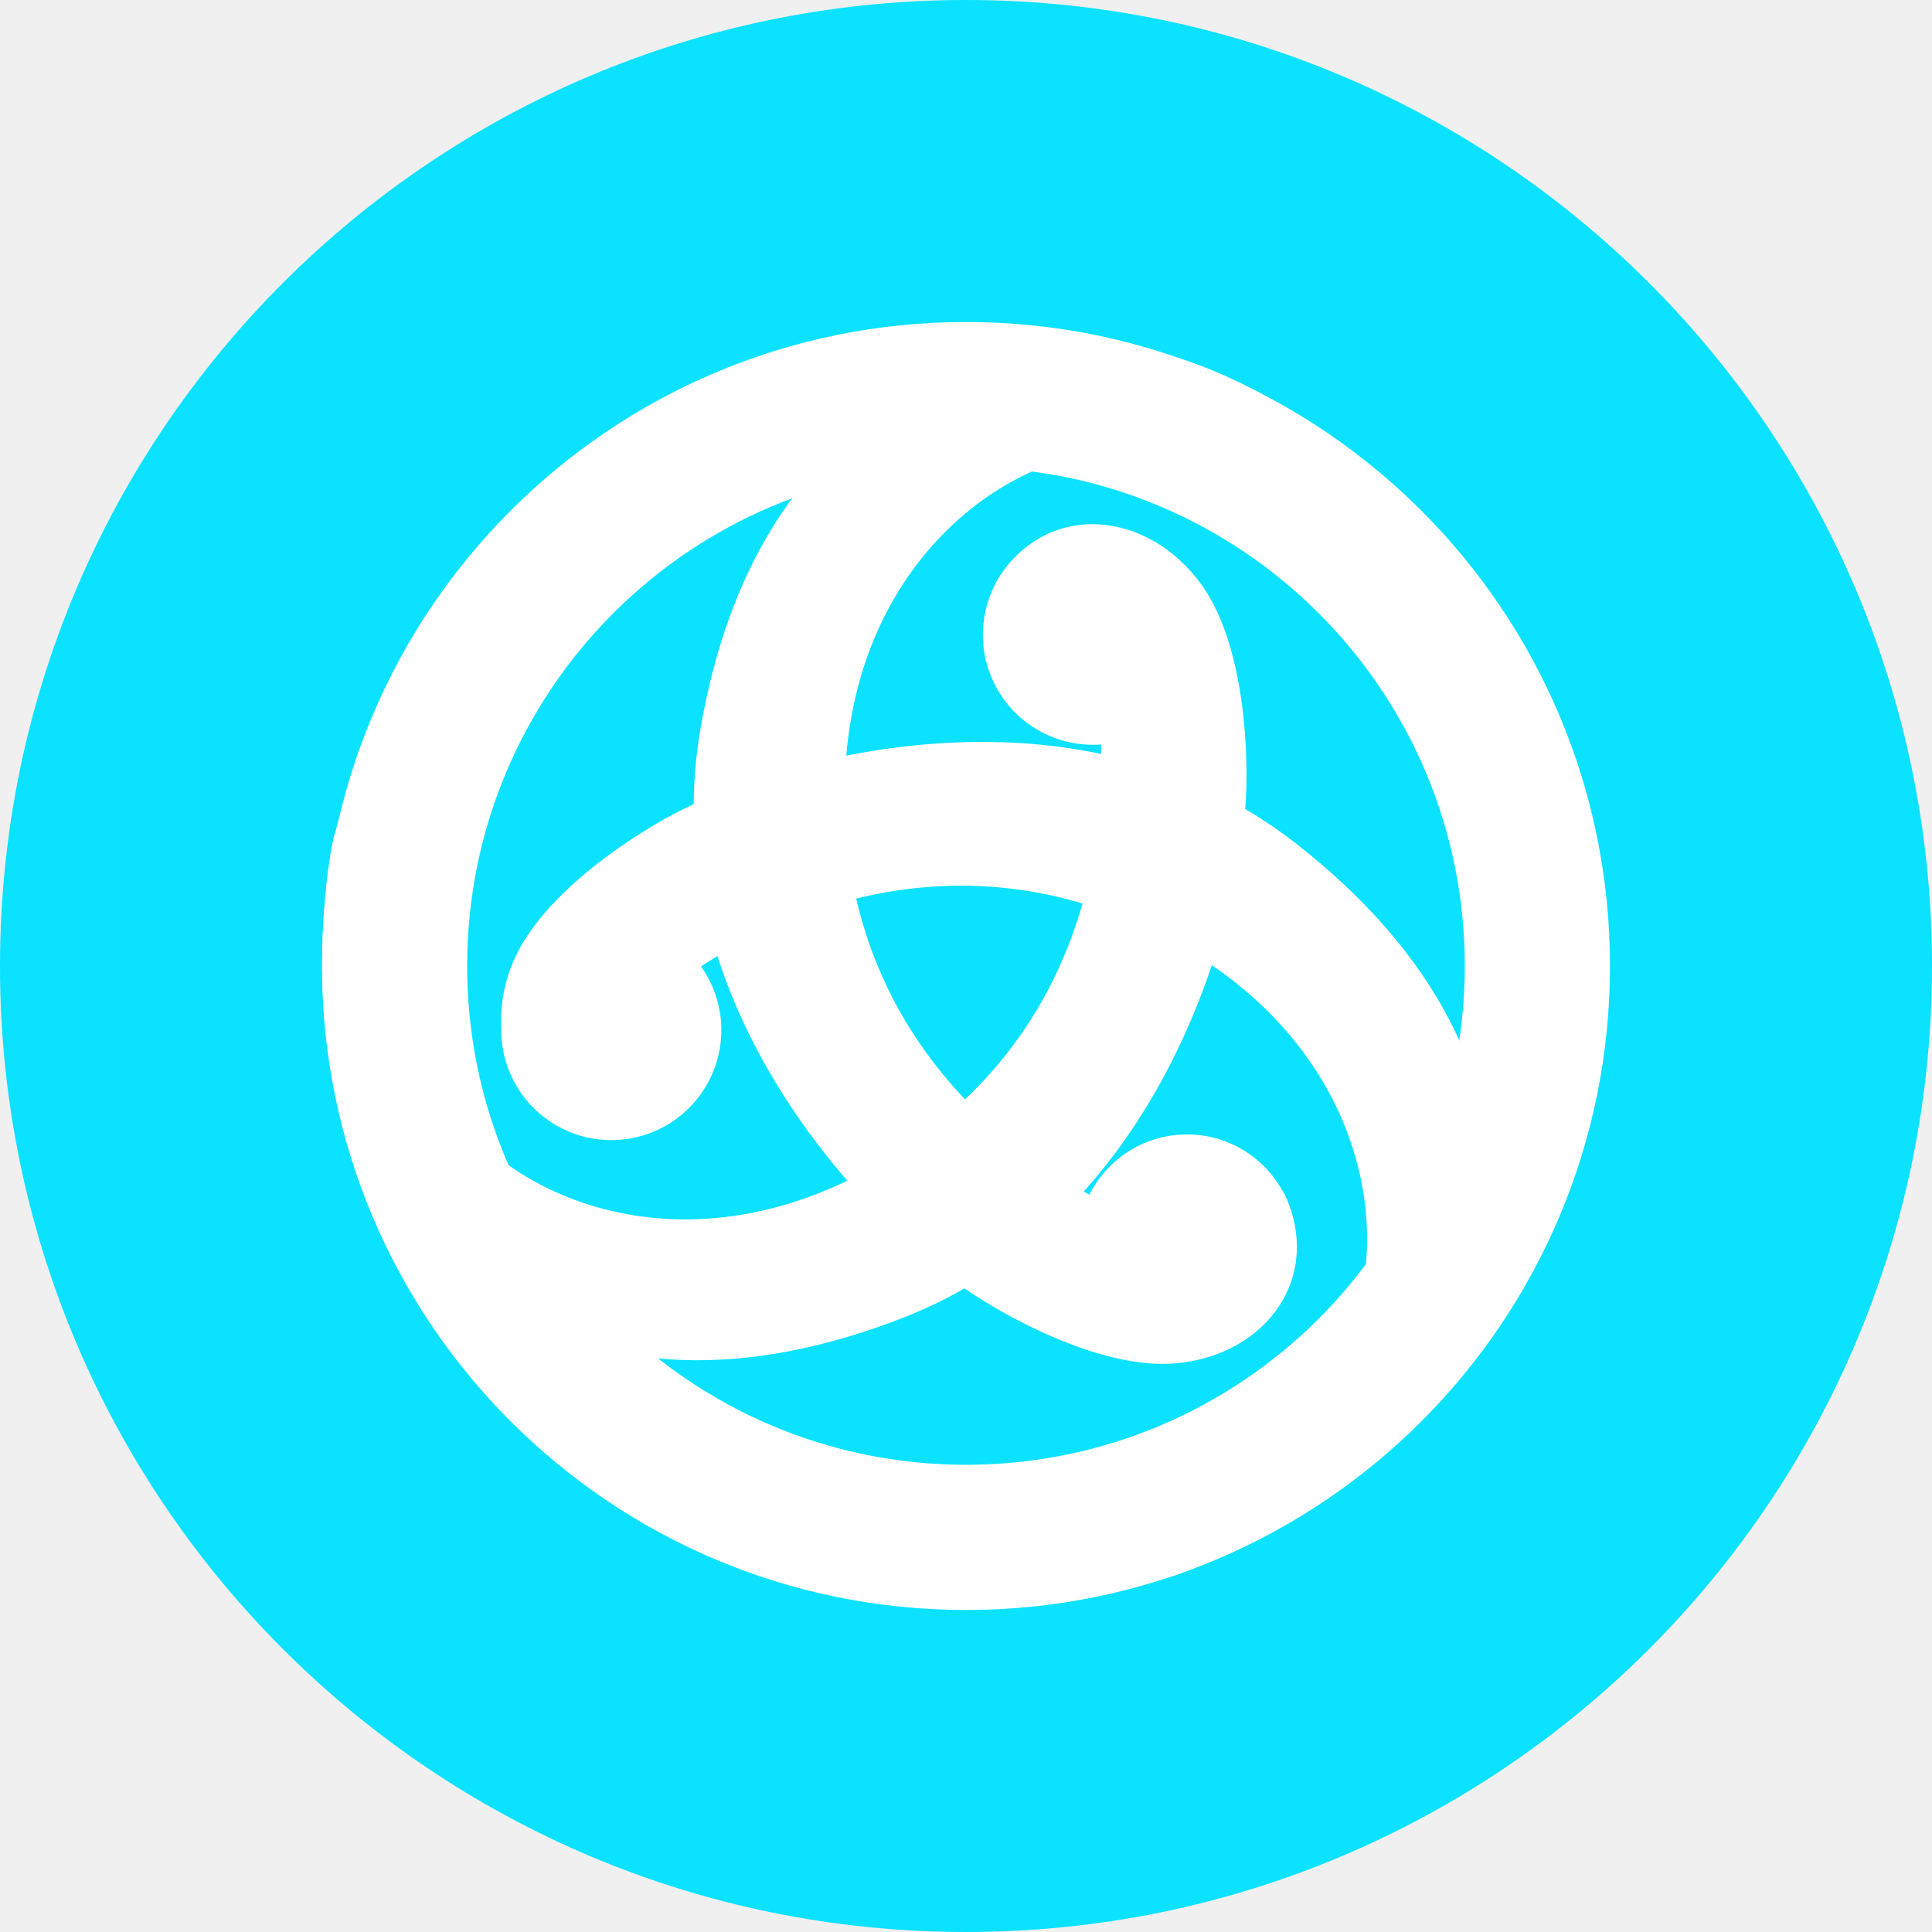
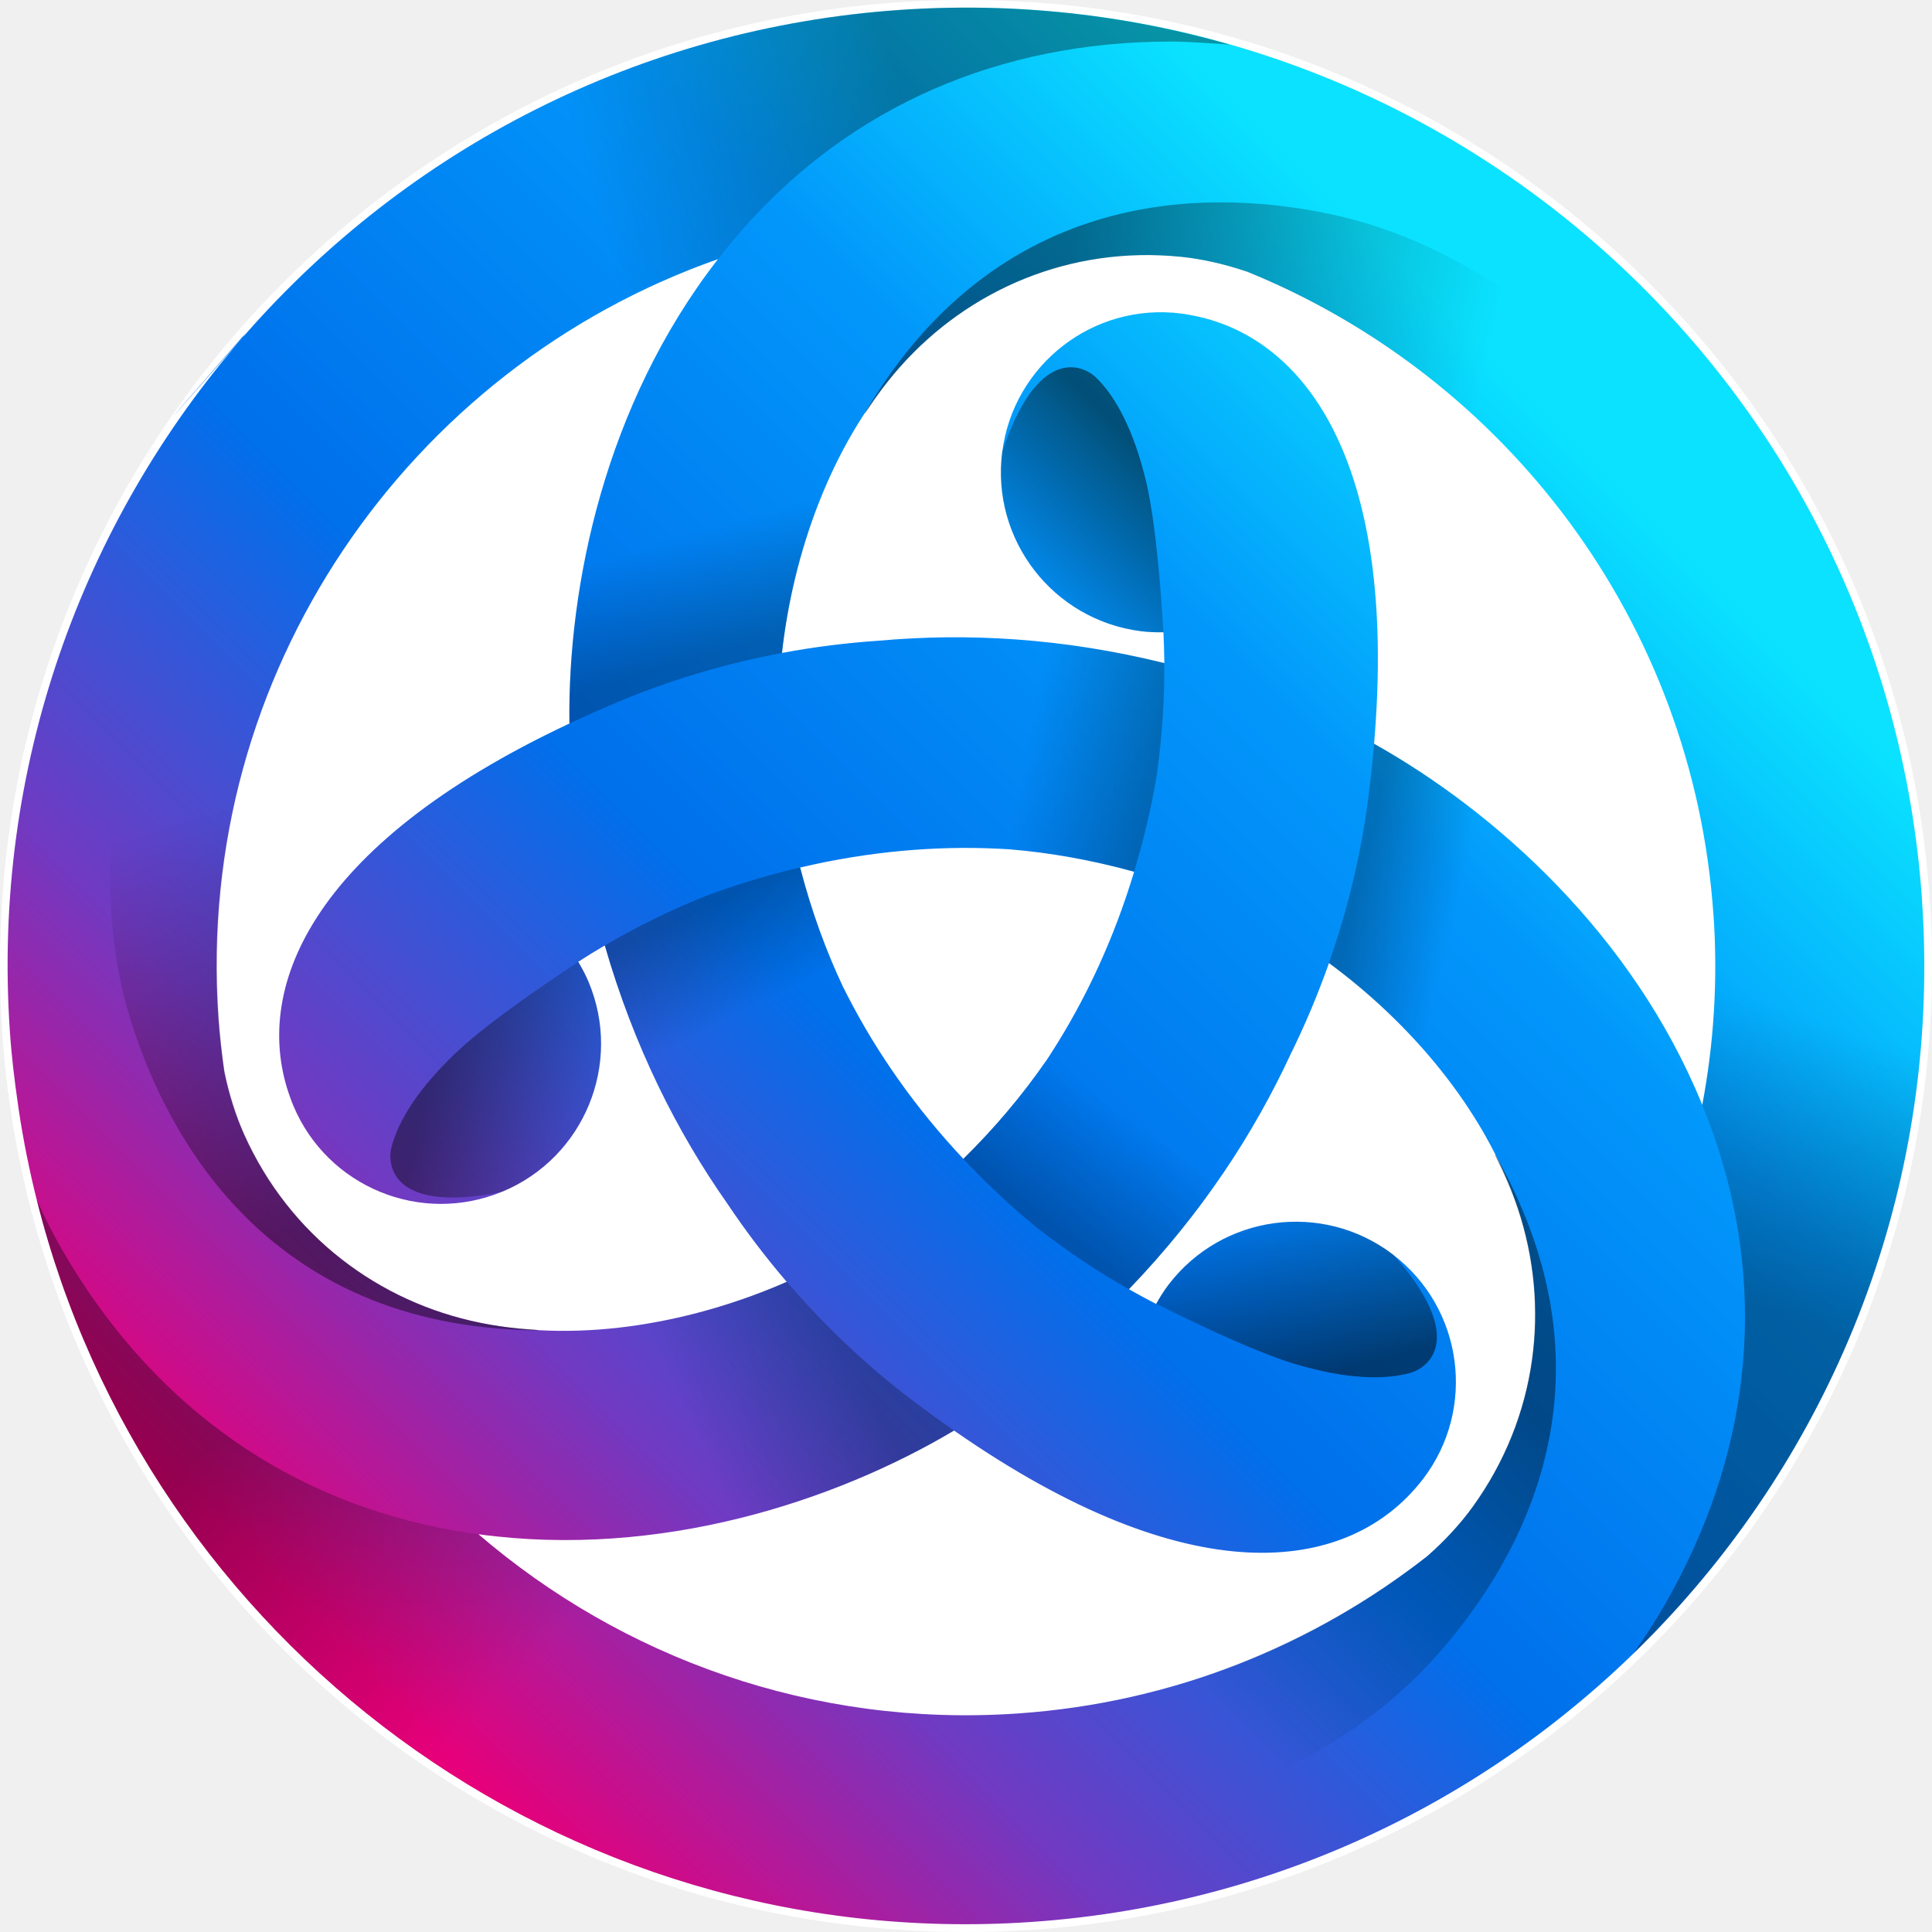
<svg xmlns="http://www.w3.org/2000/svg" viewBox="0 0 64 64">
-   <circle cx="32" cy="32" r="32" fill="#0ae2ff" />
-   <g fill="#fff">
-     <path fill-rule="evenodd" d="M32 53.333a21.333 21.333 0 1 0 0-42.666 21.333 21.333 0 0 0 0 42.666m0-4.81a16.524 16.524 0 1 0 0-33.048 16.524 16.524 0 0 0 0 33.048" />
-     <path d="M39.32 44.805a3.613 3.613 0 1 0 0-7.226 3.613 3.613 0 0 0 0 7.226" />
-     <path d="M37.157 11.493c3.478.248 7.587 3.307 9.208 4.808l2.07 2.224c-3.776-1.76-7.086-3.722-11.278-3.618-4.186.101-9.568 4.344-9.154 12.258.413 7.912 6.517 12.206 10.914 13.654 3.518 1.16 3.875-.432 3.563-1.4 1.419 2.76-.459 5.488-3.563 5.746-2.482.206-5.725-1.605-7.034-2.533-3.518-2.467-10.179-9.6-8.691-18.416 1.864-11.016 9.621-13.035 13.965-12.725" />
-     <path d="M17.085 32.315a3.645 3.645 0 1 0 6.408 3.472 3.645 3.645 0 0 0-6.408-3.472" />
-     <path d="M47.472 46.293c-1.875 2.936-6.533 5.211-8.627 5.92l-2.941.76c3.347-2.482 6.661-4.576 8.568-8.309s.739-10.48-6.416-13.888-13.84-.088-17.205 3.088c-2.694 2.541-1.435 3.627-.44 3.813-3.048 0-4.632-3.032-3.382-5.882 1.003-2.283 4.139-4.27 5.582-4.979 3.842-1.917 13.29-4.373 20.33 1.133 8.8 6.888 6.875 14.67 4.534 18.342" />
-     <path d="M39.328 19.152a3.644 3.644 0 1 0-6.248 3.752 3.644 3.644 0 0 0 6.248-3.752" />
-     <path d="M11.848 38.221c-1.579-3.106-1.256-8.282-.805-10.442l.84-2.92c.437 4.144.645 8.066 2.89 11.605s8.654 5.965 15.224 1.533c6.571-4.426 7.107-11.872 6.083-16.386-.816-3.611-2.437-3.043-3.107-2.28 1.595-2.768 5.014-2.486 6.832.042 1.456 2.022 1.574 5.734 1.451 7.334-.301 4.288-2.987 13.672-11.31 16.933-10.402 4.077-16.127-1.533-18.098-5.419" />
-   </g>
+   <defs>
+     <linearGradient id="a" x1="48.44" x2="238.21" y1="251.57" y2="61.8" gradientUnits="userSpaceOnUse">
+       <stop offset="0" stop-color="#e6007a" />
+       <stop offset=".21" stop-color="#703ac2" />
+       <stop offset=".46" stop-color="#0070eb" />
+       <stop offset=".77" stop-color="#0297fb" />
+       <stop offset="1" stop-color="#0ae2ff" />
+     </linearGradient>
+     <linearGradient id="b" x1="142.2" x2="93.72" y1="22.79" y2="36.89" gradientUnits="userSpaceOnUse">
+       <stop offset="0" stop-opacity=".872" />
+       <stop offset="1" stop-opacity="0" />
+     </linearGradient>
+     <linearGradient id="c" x1="50.58" x2="91.13" y1="207.7" y2="250.01" gradientUnits="userSpaceOnUse">
+       <stop offset="0" stop-opacity=".872" />
+       <stop offset="1" stop-opacity="0" />
+     </linearGradient>
+     <linearGradient id="d" x1="268.21" x2="282.31" y1="201.32" y2="158.42" gradientUnits="userSpaceOnUse">
+       <stop offset="0" stop-opacity=".872" />
+       <stop offset="1" stop-opacity="0" />
+     </linearGradient>
+     <linearGradient id="e" x1="164.29" x2="229.3" y1="47.32" y2="62.21" gradientUnits="userSpaceOnUse">
+       <stop offset="0" stop-opacity=".872" />
+       <stop offset="1" stop-opacity="0" />
+     </linearGradient>
+     <linearGradient id="f" x1="135.28" x2="200.28" y1="336.24" y2="351.12" gradientTransform="rotate(120 218.893 302.832)" gradientUnits="userSpaceOnUse">
+       <stop offset="0" stop-opacity=".872" />
+       <stop offset="1" stop-opacity="0" />
+     </linearGradient>
+     <linearGradient id="g" x1="399.97" x2="464.97" y1="216.9" y2="231.79" gradientTransform="rotate(240 218.903 302.836)" gradientUnits="userSpaceOnUse">
+       <stop offset="0" stop-opacity=".872" />
+       <stop offset="1" stop-opacity="0" />
+     </linearGradient>
+     <linearGradient id="h" x1="178.51" x2="157.94" y1="71.3" y2="91.87" gradientUnits="userSpaceOnUse">
+       <stop offset="0" stop-opacity=".872" />
+       <stop offset="1" stop-opacity="0" />
+     </linearGradient>
+     <linearGradient id="i" x1="429.2" x2="408.64" y1="232.22" y2="252.79" gradientTransform="rotate(240 228.895 302.834)" gradientUnits="userSpaceOnUse">
+       <stop offset="0" stop-opacity=".872" />
+       <stop offset="1" stop-opacity="0" />
+     </linearGradient>
+     <linearGradient id="j" x1="164.49" x2="143.92" y1="368.88" y2="389.45" gradientTransform="rotate(120 228.893 302.832)" gradientUnits="userSpaceOnUse">
+       <stop offset="0" stop-opacity=".872" />
+       <stop offset="1" stop-opacity="0" />
+     </linearGradient>
+     <linearGradient id="k" x1="161.13" x2="173.47" y1="189.04" y2="172" gradientUnits="userSpaceOnUse">
+       <stop offset="0" stop-opacity=".872" />
+       <stop offset="1" stop-opacity="0" />
+     </linearGradient>
+     <linearGradient id="l" x1="118.64" x2="93.96" y1="181.66" y2="193.42" gradientUnits="userSpaceOnUse">
+       <stop offset="0" stop-opacity=".872" />
+       <stop offset="1" stop-opacity="0" />
+     </linearGradient>
+     <linearGradient id="m" x1="109.68" x2="117.32" y1="140.58" y2="156.45" gradientUnits="userSpaceOnUse">
+       <stop offset="0" stop-opacity=".872" />
+       <stop offset="1" stop-opacity="0" />
+     </linearGradient>
+     <linearGradient id="n" x1="145.22" x2="139.93" y1="91.58" y2="73.36" gradientUnits="userSpaceOnUse">
+       <stop offset="0" stop-opacity=".872" />
+       <stop offset="1" stop-opacity="0" />
+     </linearGradient>
+     <linearGradient id="o" x1="202.22" x2="217.5" y1="174.98" y2="178.51" gradientUnits="userSpaceOnUse">
+       <stop offset="0" stop-opacity=".872" />
+       <stop offset="1" stop-opacity="0" />
+     </linearGradient>
+     <linearGradient id="p" x1="178.24" x2="158.85" y1="123.37" y2="119.84" gradientUnits="userSpaceOnUse">
+       <stop offset="0" stop-opacity=".872" />
+       <stop offset="1" stop-opacity="0" />
+     </linearGradient>
+   </defs>
+   <circle cx="32" cy="32" r="32" fill="#fff" />
+   <path fill="url(#a)" d="M298.47 139.9C292.89 57.9 221.9-4.05 139.9 1.53 99.05 4.31 63.19 23.33 38.16 51.85s-.07-.05-.07-.05c-.17.23-.33.46-.49.7C12.73 81.15-1.25 119.26 1.53 160.1c.26 3.89.72 7.72 1.28 11.52.02.17.05.34.07.51.37 2.51.81 4.99 1.3 7.45 0 .04.02.09.03.13.45 2.23.95 4.43 1.5 6.62 17.19 68.54 81.4 117.08 154.38 112.12 82-5.58 143.95-76.57 138.37-158.57Zm-32.39 2.2c.69 10.09.05 19.98-1.75 29.49-.02-.05-.04-.11-.06-.17-10.79-26.37-32.13-45.41-50.9-55.93 3.8-44.69-11.36-63.51-28.52-66.57-.47-.09-.94-.17-1.41-.23-13.62-1.75-26.07 7.88-27.81 21.5-1.75 13.62 7.88 26.07 21.5 27.82 1.19.15 2.36.19 3.53.17.08 1.51.12 3.11.14 4.79-15.87-3.93-30.69-4.7-44.22-3.49-5.06.34-10.12.97-15.15 1.91 1.69-15.09 7.35-32.03 18.33-44.43 10.62-11.98 26.41-18.85 43.63-17.09 3.26.33 6.75 1.14 9.88 2.19.14.05.3.09.44.14 39.89 16.25 69.25 54.11 72.36 99.9Zm-103.73 22.74s-.02.03-.03.05c-3.55 5.12-7.77 10.17-12.73 15.06-7.43-7.91-13.4-16.42-17.93-25.23-.23-.47-.48-.92-.71-1.4 0-.02-.02-.04-.03-.05-2.66-5.64-4.92-11.82-6.67-18.56 10.57-2.49 20.95-3.4 30.85-2.92.52.03 1.04.05 1.57.09h.06c6.2.51 12.68 1.64 19.38 3.49-3.13 10.4-7.52 19.83-12.89 28.17-.29.44-.56.88-.86 1.31ZM111.5 40.23s-.06.07-.09.11c-17.44 22.52-23.26 50.5-22.99 72.01-40.6 19.05-49.32 41.59-43.39 57.98.16.45.32.89.51 1.34 5.3 12.67 19.86 18.64 32.52 13.34 12.67-5.3 18.64-19.86 13.34-32.52-.46-1.1-1.02-2.14-1.61-3.14 1.28-.83 2.66-1.68 4.12-2.54 4.53 15.71 11.23 28.99 19.04 40.1 2.81 4.2 5.89 8.26 9.21 12.14-13.91 6.09-31.42 9.66-47.65 6.34-15.69-3.2-29.53-13.44-36.62-29.24-1.34-2.99-2.39-6.41-3.05-9.65-.4-2.83-.74-5.69-.94-8.59-3.63-53.31 29.45-100.77 77.58-117.67Zm46.4 225.85c-31.66 2.15-61.25-8.64-83.61-27.84 28.22 3.84 55.36-5.11 73.86-16.1 36.81 25.65 60.71 21.94 71.94 8.61q.465-.54.9-1.11c8.32-10.92 6.21-26.52-4.71-34.84s-26.52-6.21-34.84 4.71c-.72.95-1.35 1.95-1.91 2.97-1.35-.69-2.77-1.46-4.23-2.29 11.35-11.78 19.44-24.25 25.15-36.57 2.24-4.55 4.21-9.25 5.92-14.08 12.23 9.01 24.09 22.39 29.34 38.11 5.07 15.19 3.12 32.3-7.01 46.33-1.92 2.66-4.36 5.28-6.84 7.47-.04.03-.07.06-.11.1-17.74 13.94-39.68 22.89-63.83 24.53Z" transform="scale(.21333)" />
+   <path fill="url(#b)" d="M139.9 1.53C99.05 4.31 63.19 23.33 38.16 51.85c-.19.22-.38.43-.56.65 4.87 4.83 20.8 14.36 27.25 18.34 12.67-13.63 28.6-24.26 46.65-30.6 1.26-1.62 2.57-3.23 3.95-4.79 16.81-18.97 39.77-29 66.39-29 2.96 0 9 .47 9.13.48-16.14-4.64-33.35-6.6-51.07-5.4" opacity=".4" transform="scale(.21333)" />
+   <path fill="url(#c)" d="M157.9 266.08c-31.66 2.15-61.25-8.64-83.61-27.84-2.08-.28-4.17-.62-6.26-1.05-24.83-5.07-44.99-19.94-58.31-43-1.48-2.57-2.81-5.18-4-7.84 17.19 68.54 81.4 117.08 154.38 112.12.32-7.52-1.89-24.95-2.2-32.39" opacity=".4" transform="scale(.21333)" />
+   <path fill="url(#d)" d="M298.47 139.9c-4.57-.47-26.9 1.29-32.39 2.2.69 10.09.05 19.98-1.75 29.49.77 1.89 1.5 3.81 2.16 5.78 8.02 24.04 5.23 48.94-8.09 72-1.45 2.52-3.02 4.93-4.69 7.25-.03.04-.07.09-.09.13 0 0 .07-.06.11-.09 30.23-29.41 47.83-71.39 44.75-116.76Z" opacity=".4" transform="scale(.21333)" />
+   <path fill="url(#e)" d="M183.38 39.88c3.26.33 6.75 1.14 9.88 2.19.14.05.3.09.44.14 12.84 5.23 24.57 12.71 34.71 21.96.02.02.04.03.07.05 4.88-5.58 14.29-11.72 14.29-11.72s-14.4-14.73-36.42-19.3c-15.42-3.2-50.19-6.3-72.11 31.02 0 0 .09-.08.22-.2 1.62-2.45 3.35-4.84 5.3-7.04 10.62-11.98 26.41-18.85 43.63-17.09Z" opacity=".5" transform="scale(.21333)" />
+   <path fill="url(#f)" d="M228.67 233.97c-1.92 2.66-4.36 5.28-6.84 7.47l-.34.31v.01c-10.95 8.5-23.29 14.93-36.37 19.08-.03 0-.05.02-.08.03 2.39 7.02 3 18.23 3 18.23s19.95-5.1 34.92-21.89c10.48-11.75 30.55-40.31 9.2-77.96 0 0 .03.12.07.29 1.31 2.63 2.51 5.32 3.44 8.11 5.07 15.19 3.12 32.3-7.01 46.33Z" opacity=".5" transform="scale(.21333)" />
+   <path fill="url(#g)" d="M37.96 176.18c-1.34-2.99-2.39-6.41-3.05-9.66-.03-.15-.07-.3-.1-.45h-.01c-1.89-13.73-1.28-27.64 1.66-41.04 0-.03 0-.05.01-.08-7.28-1.44-17.29-6.51-17.29-6.51s-5.56 19.83 1.5 41.19c4.94 14.95 19.64 46.61 62.92 46.95 0 0-.11-.03-.28-.09-2.93-.18-5.86-.48-8.74-1.07-15.69-3.2-29.53-13.44-36.62-29.24" opacity=".5" transform="scale(.21333)" />
+   <path fill="url(#h)" d="M177.12 98.01c1.19.15 2.36.19 3.53.17 0 0-.78-15.46-2.68-23.4-1.9-7.93-4.7-13.19-7.78-16.16-2.2-2.13-9.16-4.78-14.57 11.57-1.75 13.62 7.88 26.07 21.5 27.82" opacity=".6" transform="scale(.21333)" />
+   <path fill="url(#i)" d="M91.42 152.51c-.46-1.1-1.02-2.14-1.61-3.14 0 0-13 8.4-18.92 14.02-5.92 5.61-9.07 10.66-10.11 14.81-.74 2.97.44 10.32 17.3 6.84 12.67-5.3 18.64-19.86 13.34-32.52Z" opacity=".5" transform="scale(.21333)" />
+   <path fill="url(#j)" d="M181.46 199.47c-.72.95-1.35 1.95-1.91 2.97 0 0 13.78 7.06 21.6 9.38s13.77 2.52 17.88 1.35c2.95-.84 8.72-5.54-2.73-18.4-10.92-8.32-26.52-6.21-34.84 4.71Z" opacity=".6" transform="scale(.21333)" />
+   <path fill="url(#k)" d="M176.1 135.36c-3.13 10.4-7.52 19.83-12.89 28.17-.29.44-.56.88-.86 1.31-.01.02-.02.03-.03.05-3.55 5.12-7.77 10.17-12.73 15.06 3.41 3.62 7.09 7.13 11.14 10.46 5.08 4.01 10.06 7.23 14.57 9.79 11.35-11.78 19.44-24.25 25.15-36.57 2.24-4.55 4.21-9.25 5.92-14.08-5.24-3.85-10.54-6.92-15.43-9.01-5.05-2.15-9.99-3.85-14.82-5.18Z" opacity=".3" transform="scale(.21333)" />
+   <path fill="url(#l)" d="M74.28 238.24c28.22 3.84 55.36-5.11 73.86-16.1-2.2-1.53-4.43-3.15-6.72-4.89-7.14-5.44-13.56-11.57-19.25-18.21-13.91 6.09-31.42 9.66-47.65 6.34-15.69-3.2-29.53-13.44-36.62-29.24-1.34-2.99-2.39-6.41-3.05-9.65 4.1 28.77 18.62 53.9 39.42 71.75Z" opacity=".3" transform="scale(.21333)" />
+   <path fill="url(#m)" d="M149.59 179.94c-7.43-7.91-13.4-16.42-17.93-25.23-.23-.47-.48-.92-.71-1.4 0-.02-.02-.04-.03-.05-2.66-5.64-4.92-11.82-6.67-18.56-4.83 1.14-9.7 2.57-14.6 4.41-6 2.39-11.27 5.09-15.73 7.7 4.53 15.71 11.23 28.99 19.04 40.1 2.81 4.2 5.89 8.26 9.21 12.14 5.97-2.61 11.28-5.67 15.53-8.87 4.39-3.29 8.32-6.72 11.88-10.23Z" opacity=".3" transform="scale(.21333)" />
+   <path fill="url(#n)" d="M111.41 40.34c-17.44 22.52-23.26 50.5-22.99 72.01 2.43-1.14 4.96-2.27 7.62-3.39 8.27-3.46 16.78-5.95 25.37-7.56 1.69-15.09 7.35-32.03 18.33-44.43 10.62-11.98 26.41-18.85 43.63-17.09 3.26.33 6.75 1.14 9.88 2.19.14.05.3.09.44.14-15.87-6.46-33.39-9.52-51.61-8.28-10.7.73-20.95 2.92-30.6 6.31-.03.04-.06.07-.09.11Z" opacity=".3" transform="scale(.21333)" />
+   <path fill="url(#o)" d="M264.27 171.43c-10.79-26.37-32.13-45.41-50.9-55.93-.23 2.68-.51 5.43-.88 8.29-1.14 8.89-3.23 17.51-6.14 25.75 12.23 9.01 24.09 22.39 29.34 38.11 5.07 15.19 3.12 32.3-7.01 46.33-1.92 2.66-4.36 5.28-6.84 7.47-.04.03-.07.06-.11.1 21.85-17.17 37.3-41.92 42.6-69.95-.02-.05-.04-.11-.06-.17" opacity=".3" transform="scale(.21333)" />
+   <path fill="url(#p)" d="M121.33 119.3c.66 5.44 1.66 10.56 2.92 15.39 10.57-2.49 20.95-3.4 30.85-2.92.52.03 1.04.05 1.57.09h.06c6.2.51 12.68 1.64 19.38 3.49 1.43-4.76 2.63-9.69 3.49-14.86.93-6.41 1.23-12.35 1.19-17.53-15.87-3.93-30.69-4.7-44.22-3.49-5.06.34-10.12.97-15.15 1.91-.72 6.47-.73 12.61-.09 17.9Z" opacity=".3" transform="scale(.21333)" />
</svg>
